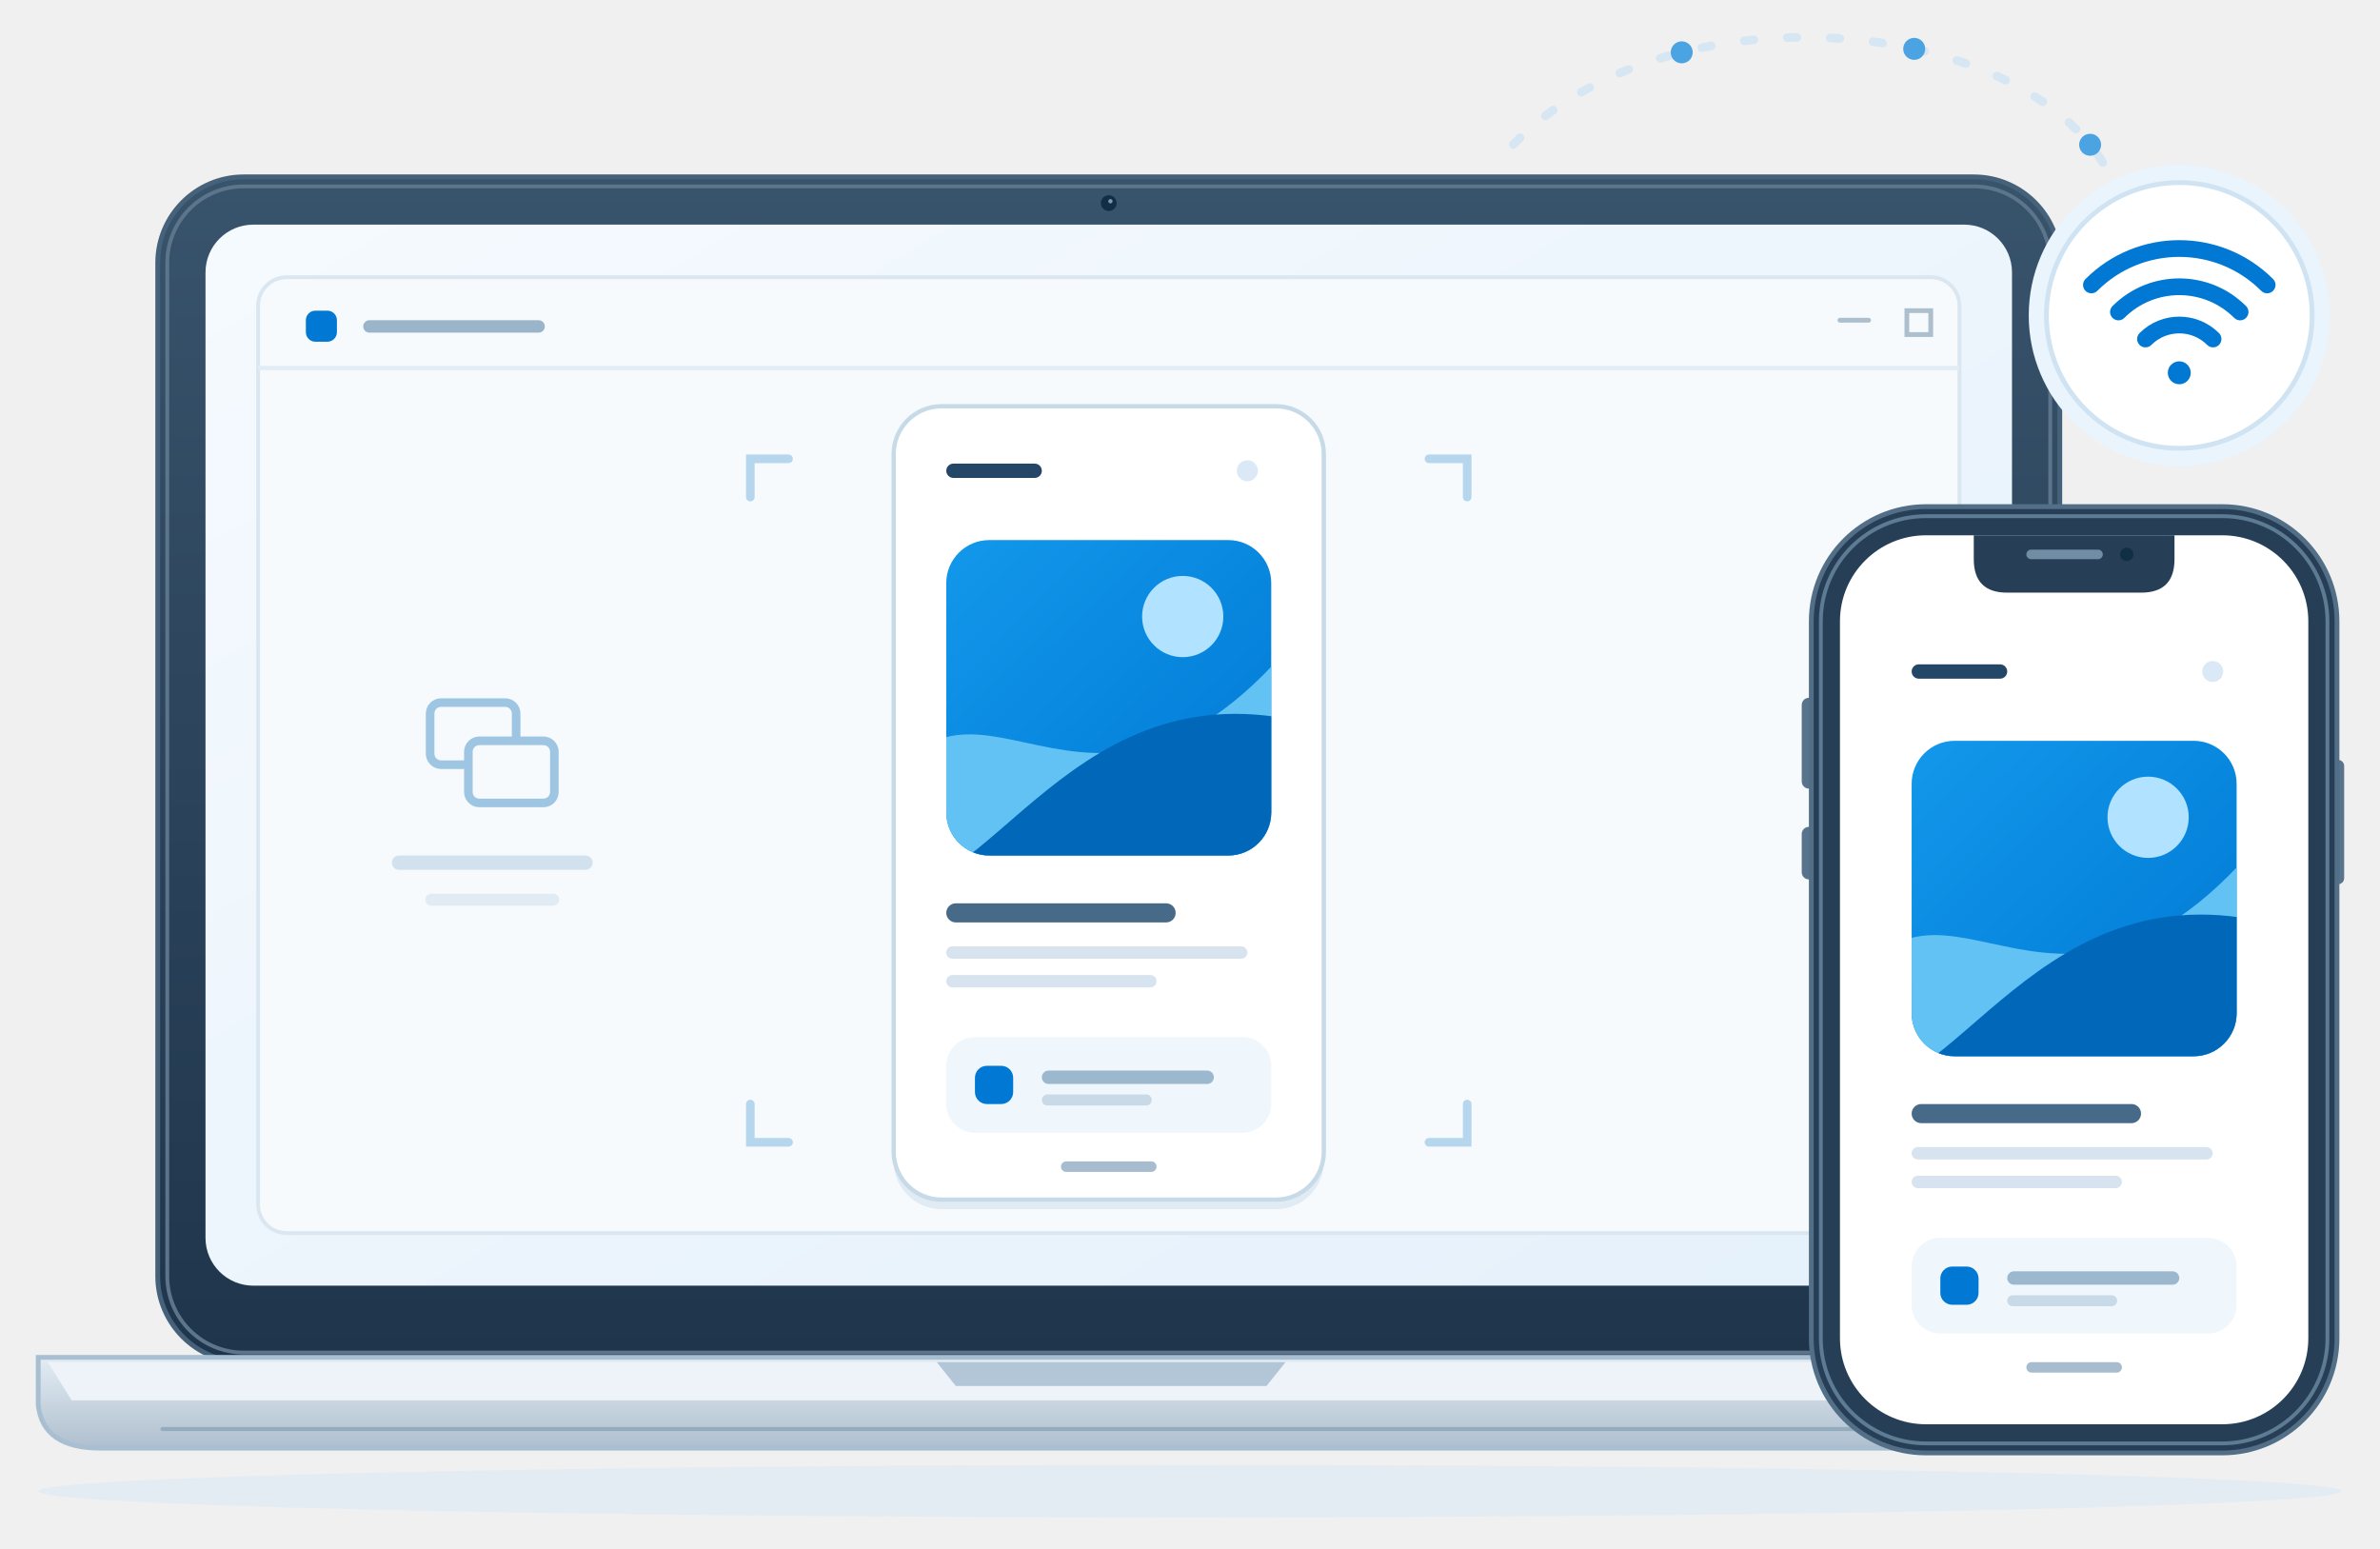
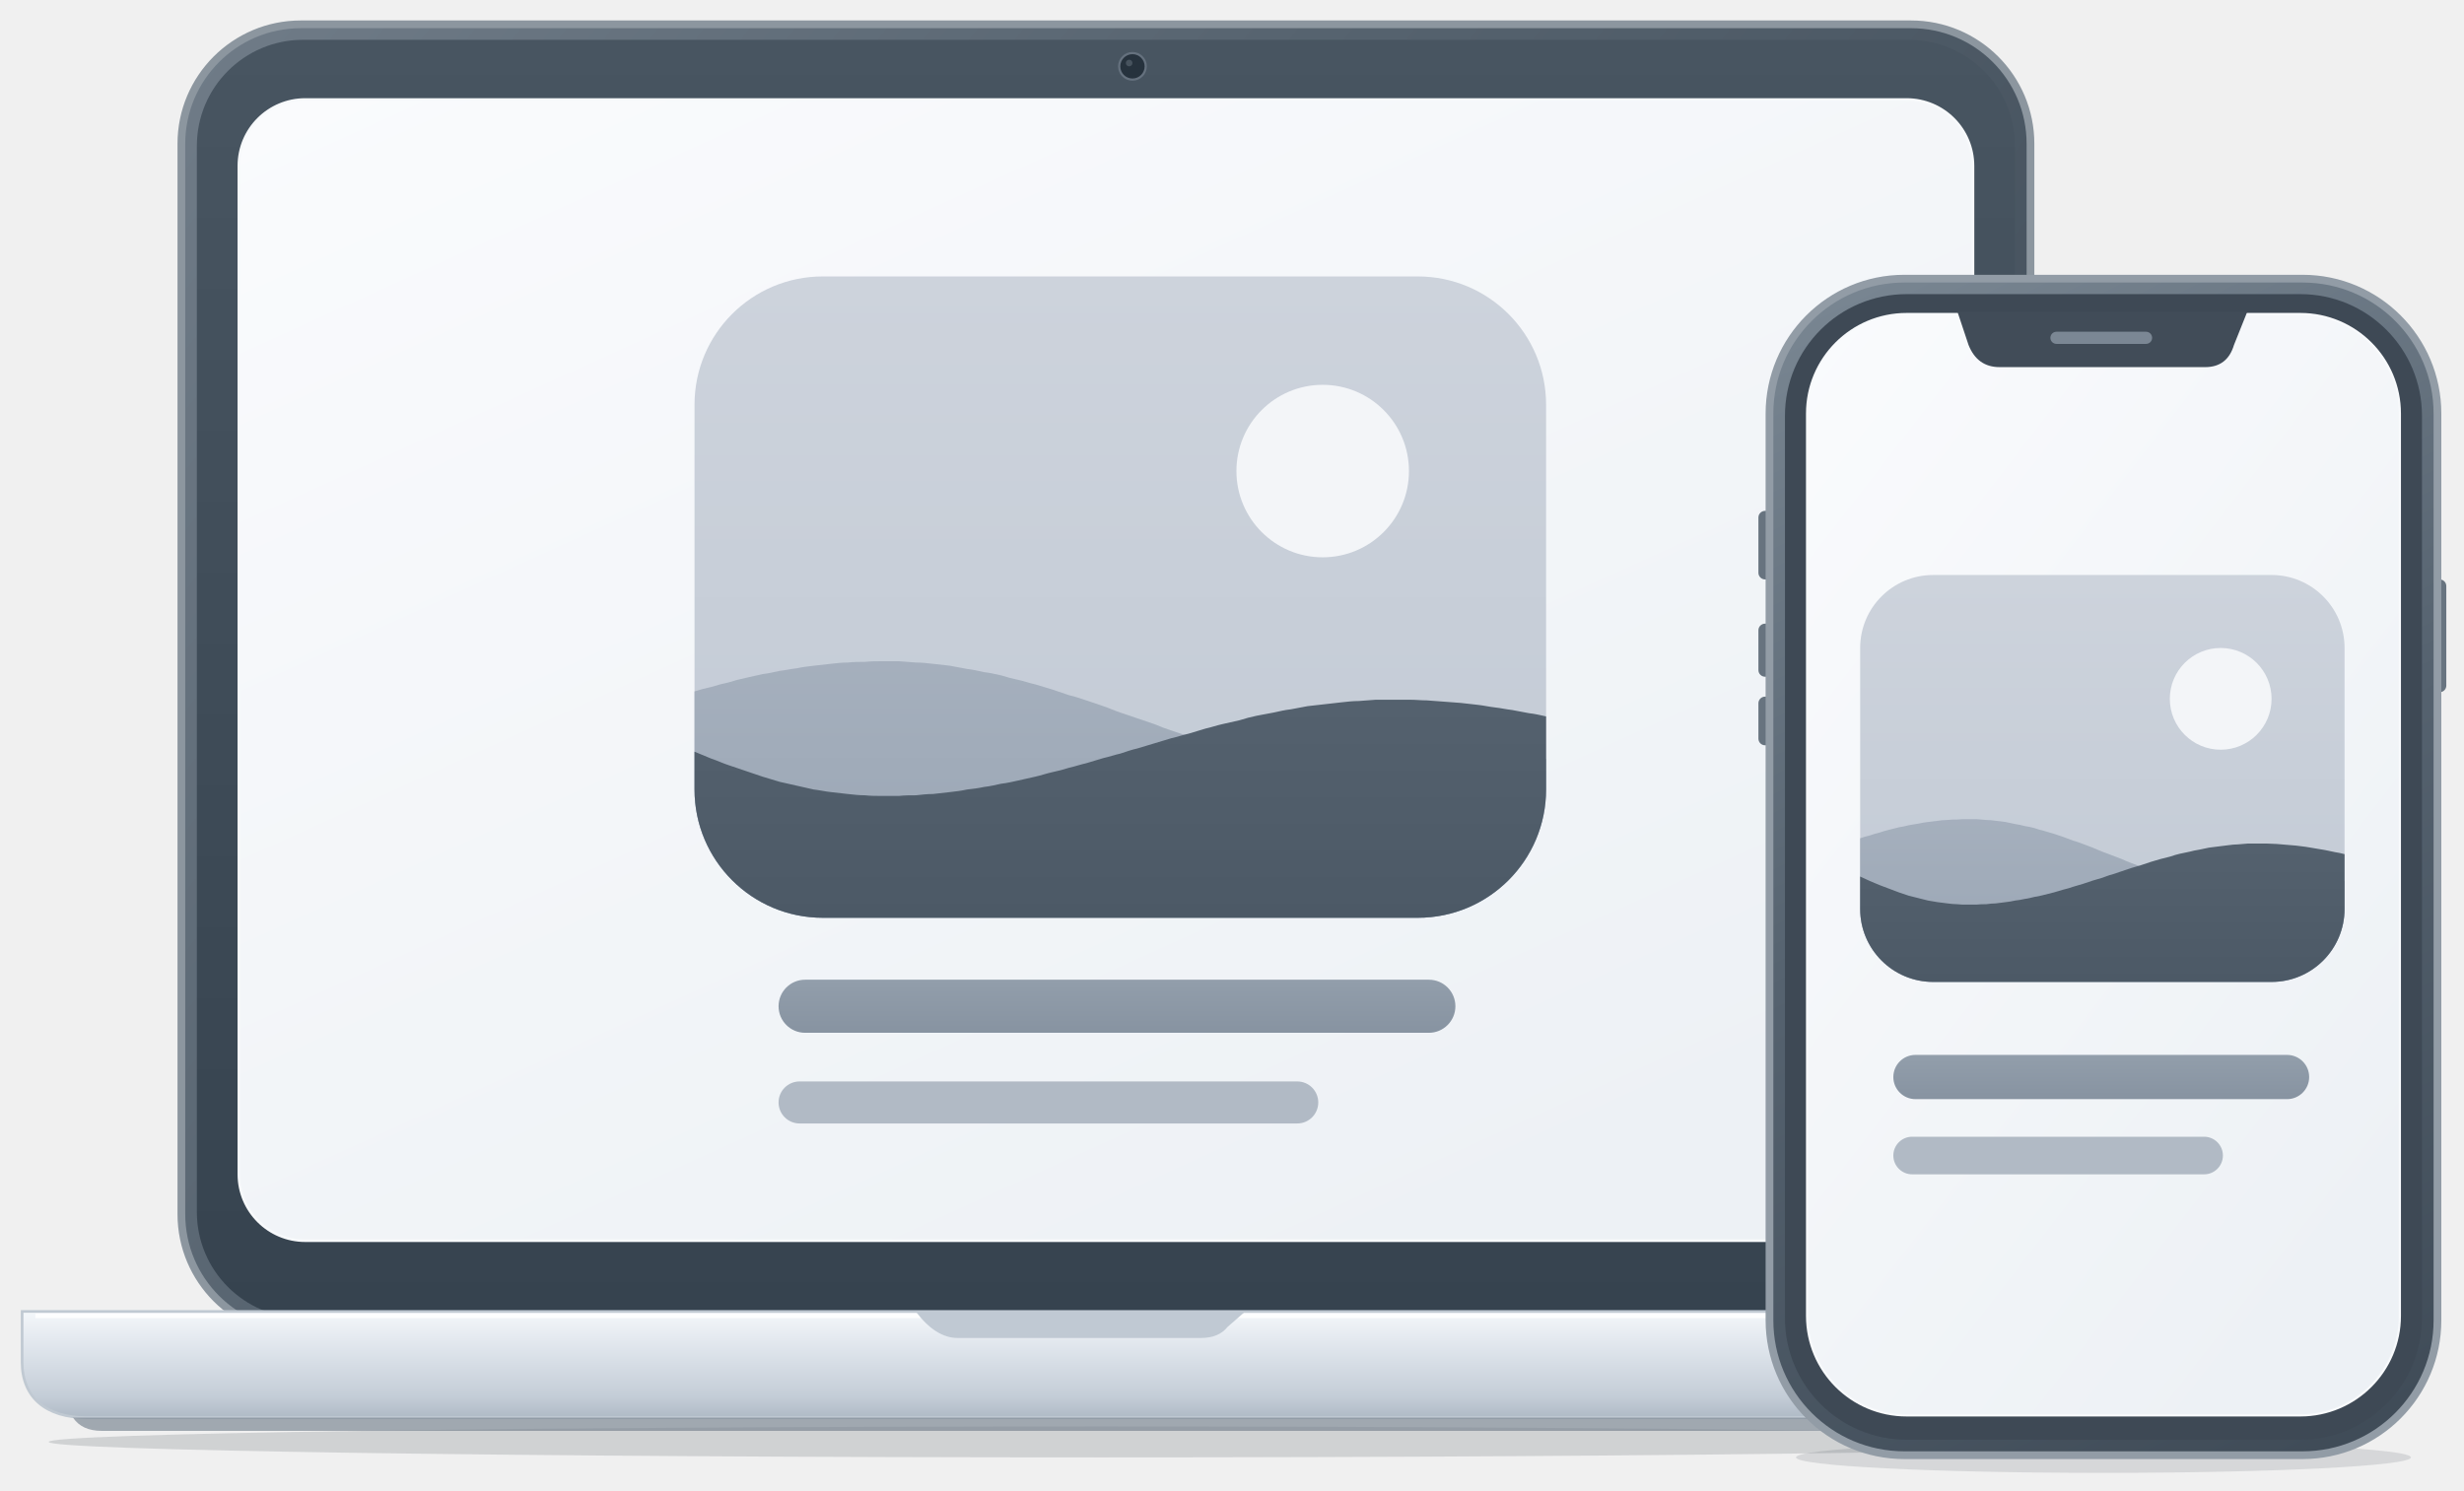
- <svg xmlns="http://www.w3.org/2000/svg" width="996" height="648" viewBox="72 30 498 324" fill="none" role="img" aria-labelledby="title desc">
+ <svg xmlns="http://www.w3.org/2000/svg" width="1114" height="674" viewBox="178 226 1114 674" fill="none" shape-rendering="geometricPrecision">
  <defs>
-     <linearGradient id="chassis" x1="0" y1="0" x2="0" y2="1">
-       <stop stop-color="#38536C" />
-       <stop offset="1" stop-color="#1F354B" />
+     <linearGradient id="laptop-case" x1="260" y1="237" x2="1040" y2="829" gradientUnits="userSpaceOnUse">
+       <stop stop-color="#707C88" />
+       <stop offset=".42" stop-color="#56636F" />
+       <stop offset="1" stop-color="#3E4A56" />
    </linearGradient>
-     <linearGradient id="silver" x1="0" y1="0" x2="0" y2="1">
-       <stop stop-color="#E3ECF4" />
-       <stop offset="1" stop-color="#AFBFCE" />
+     <linearGradient id="laptop-bezel" x1="600" y1="244" x2="600" y2="822" gradientUnits="userSpaceOnUse">
+       <stop stop-color="#485561" />
+       <stop offset="1" stop-color="#36434F" />
    </linearGradient>
-     <linearGradient id="blue" x1="0" y1="0" x2="1" y2="1">
-       <stop stop-color="#1298EB" />
-       <stop offset="1" stop-color="#0078D4" />
+     <linearGradient id="screen-face" x1="0" y1="0" x2=".7" y2="1">
+       <stop stop-color="#FAFBFD" />
+       <stop offset="1" stop-color="#EDF1F5" />
    </linearGradient>
-     <linearGradient id="canvas" x1="0" y1="0" x2="1" y2="1">
-       <stop stop-color="#F5FAFE" />
-       <stop offset="1" stop-color="#E4F0FB" />
+     <linearGradient id="laptop-base" x1="0" y1="0" x2="0" y2="1">
+       <stop stop-color="#F4F7FA" />
+       <stop offset=".34" stop-color="#DFE5EC" />
+       <stop offset=".8" stop-color="#C4CDD7" />
+       <stop offset="1" stop-color="#AFBAC6" />
    </linearGradient>
+     <linearGradient id="phone-case" x1="990" y1="354" x2="1250" y2="884" gradientUnits="userSpaceOnUse">
+       <stop stop-color="#7A8793" />
+       <stop offset=".48" stop-color="#55626F" />
+       <stop offset="1" stop-color="#3F4B57" />
+     </linearGradient>
+     <linearGradient id="photo-sky" x1="0" y1="0" x2="0" y2="1">
+       <stop stop-color="#CDD3DC" />
+       <stop offset="1" stop-color="#C2CAD5" />
+     </linearGradient>
+     <linearGradient id="rear-mountains" x1="0" y1=".5" x2="0" y2="1" gradientUnits="userSpaceOnUse">
+       <stop stop-color="#A8B2BF" />
+       <stop offset="1" stop-color="#99A5B4" />
+     </linearGradient>
+     <linearGradient id="front-mountains" x1="0" y1=".5" x2="0" y2="1" gradientUnits="userSpaceOnUse">
+       <stop stop-color="#586572" />
+       <stop offset="1" stop-color="#4C5966" />
+     </linearGradient>
+     <linearGradient id="primary-line" x1="0" y1="0" x2="0" y2="1">
+       <stop stop-color="#929EAB" />
+       <stop offset="1" stop-color="#8793A1" />
+     </linearGradient>
+     <clipPath id="computer-clip">
+       <rect x="492" y="351" width="385" height="290" rx="58" />
+     </clipPath>
+     <clipPath id="phone-clip">
+       <rect x="1019" y="486" width="219" height="184" rx="33" />
+     </clipPath>
  </defs>
-   <g id="illustration" transform="translate(39,-15)">
-     <ellipse cx="282" cy="357" rx="241" ry="5.5" fill="#E4ECF3" />
-     <g id="wireless-transfer">
-       <path d="M 473,79 C 453,47 379,42 348,77" stroke="#D6E6F3" stroke-width="1.8" stroke-dasharray="2 7" stroke-linecap="round" />
-       <circle cx="384.891" cy="55.949" r="2.3" fill="#4BA3E2" />
-       <circle cx="470.347" cy="75.290" r="2.3" fill="#4BA3E2" />
-       <circle cx="433.536" cy="55.227" r="2.3" fill="#4BA3E2" />
-     </g>
-     <g id="laptop">
-       <rect x="66" y="82" width="398" height="248" rx="18" fill="url(#chassis)" stroke="#46627B" stroke-width="1" />
-       <rect x="68" y="84" width="394" height="244" rx="16" stroke="#5C758B" stroke-width=".8" />
-       <rect x="76" y="92" width="378" height="222" rx="10" fill="url(#canvas)" />
-       <circle cx="265" cy="87.5" r="1.65" fill="#122D44" />
-       <circle cx="265.35" cy="87.1" r=".45" fill="#789AB6" />
-       <path d="M 41,329 H 489 L 509,339 Q 508,348 496,348 H 54 Q 42,348 41,339 Z" fill="url(#silver)" stroke="#A8BED1" stroke-width="1" />
-       <path d="M 43,330 H 487 L 502,338 H 48 Z" fill="#EDF3F8" />
-       <path d="M 229,330 H 302 L 298,335 H 233 Z" fill="#B3C6D8" />
-       <path d="M 67,344 H 477" stroke="#93ADBF" stroke-width=".85" stroke-linecap="round" />
-     </g>
-     <g id="desktop-interface">
-       <rect x="87" y="103" width="356" height="200" rx="6" fill="#F6FAFD" stroke="#DAE7F1" stroke-width=".8" />
-       <path d="M 87,122 H 443" stroke="#E2ECF4" stroke-width=".9" />
-       <rect x="97" y="110" width="6.5" height="6.5" rx="2" fill="#0078D4" />
-       <rect x="109" y="112" width="38" height="2.6" rx="1.3" fill="#9AB4C9" />
-       <path d="M 418,112 H 424 M 432,110 V 115 H 437 V 110 Z" stroke="#ADBFCD" stroke-width="1" stroke-linecap="round" />
-       <path d="M 198,141 H 190 V 149 M 332,141 H 340 V 149 M 198,284 H 190 V 276 M 332,284 H 340 V 276" stroke="#B6D6ED" stroke-width="1.8" stroke-linecap="round" />
-       <rect x="220" y="132" width="90" height="166" rx="10" fill="#E1EBF3" />
-       <rect x="220" y="130" width="90" height="166" rx="10" fill="#FFFFFF" stroke="#C7DAE8" stroke-width=".9" />
-       <g id="mirrored-content" transform="translate(223,132) scale(1)">
-         <clipPath id="mirrored-panel-clip">
-           <rect width="84" height="162" rx="9" />
-         </clipPath>
-         <g clip-path="url(#mirrored-panel-clip)">
-           <rect width="84" height="162" fill="#FFFFFF" />
-           <g id="mirrored-header">
-             <rect x="8" y="10" width="20" height="3" rx="1.5" fill="#244767" />
-             <circle cx="71" cy="11.5" r="2.2" fill="#DAE9F5" />
-           </g>
-           <clipPath id="mirrored-hero-clip">
-             <rect x="8" y="26" width="68" height="66" rx="9" />
-           </clipPath>
-           <g clip-path="url(#mirrored-hero-clip)">
-             <rect x="8" y="26" width="68" height="66" fill="url(#blue)" />
-             <circle cx="57.478" cy="42" r="8.5" fill="#B1E2FF" />
-             <g transform="translate(-2.853,0)">
-               <path d="M -4,82 C 17,40 42,105 90,39 V 105 H -4 Z" fill="#62C2F4" />
-               <path d="M -4,99 C 20,104 37,50 89,65 V 108 H -4 Z" fill="#0067B9" />
-             </g>
-           </g>
-           <rect x="8" y="102" width="48" height="4" rx="2" fill="#476A88" />
-           <rect x="8" y="111" width="63" height="2.6" rx="1.3" fill="#D7E4EF" />
-           <rect x="8" y="117" width="44" height="2.6" rx="1.3" fill="#D7E4EF" />
-           <rect x="8" y="130" width="68" height="20" rx="6" fill="#EFF6FC" />
-           <rect x="14" y="136" width="8" height="8" rx="2.5" fill="#0078D4" />
-           <rect x="28" y="137" width="36" height="2.8" rx="1.4" fill="#9BB8CE" />
-           <rect x="28" y="142" width="23" height="2.3" rx="1.15" fill="#C8DAE8" />
-           <rect x="32" y="156" width="20" height="2.2" rx="1.1" fill="#A7BDCF" />
-         </g>
-       </g>
-       <g id="mirror-symbol" stroke="#9EC6E3" stroke-width="1.8">
-         <rect x="123" y="192" width="18" height="13" rx="2.3" />
-         <rect x="131" y="200" width="18" height="13" rx="2.3" fill="#F6FAFD" />
-       </g>
-       <rect x="115" y="224" width="42" height="3" rx="1.5" fill="#D1E1EE" />
-       <rect x="122" y="232" width="28" height="2.5" rx="1.25" fill="#E0EBF4" />
-     </g>
-     <g id="wifi-badge">
-       <circle cx="489" cy="111" r="31.5" fill="#EAF4FC" />
-       <circle cx="489" cy="111" r="27.8" fill="#FFFFFF" stroke="#D0E3F2" stroke-width="1" />
-       <g id="wifi-icon" stroke="#0078D4" stroke-width="3.5" stroke-linecap="round" fill="none">
-         <path d="M 470.615,104.615 A 26,26 0 0 1 507.385,104.615" />
-         <path d="M 476.272,110.272 A 18,18 0 0 1 501.728,110.272" />
-         <path d="M 481.929,115.929 A 10,10 0 0 1 496.071,115.929" />
-         <circle cx="489" cy="123" r="2.4" stroke="none" fill="#0078D4" />
-       </g>
-     </g>
-     <g id="phone">
-       <rect x="410" y="191" width="3" height="19" rx="1.5" fill="#58748C" />
-       <rect x="410" y="218" width="3" height="11" rx="1.5" fill="#58748C" />
-       <rect x="521" y="204" width="2.5" height="26" rx="1.25" fill="#58748C" />
-       <rect x="412" y="151" width="110" height="198" rx="24" fill="#263F56" stroke="#526F87" stroke-width="1" />
-       <rect x="414" y="153" width="106" height="194" rx="22" stroke="#5D7B94" stroke-width=".8" />
-       <rect x="418" y="157" width="98" height="186" rx="18" fill="#FFFFFF" />
-       <path d="M 446,157 H 488 V 162 Q 488,169 481,169 H 453 Q 446,169 446,162 Z" fill="#263F56" />
-       <rect x="457" y="160" width="16" height="2" rx="1" fill="#718DA5" />
-       <circle cx="478" cy="161" r="1.4" fill="#102E45" />
-       <g id="phone-content" transform="translate(425,174) scale(1)">
-         <clipPath id="phone-panel-clip">
-           <rect width="84" height="162" rx="9" />
-         </clipPath>
-         <g clip-path="url(#phone-panel-clip)">
-           <rect width="84" height="162" fill="#FFFFFF" />
-           <g id="phone-header">
-             <rect x="8" y="10" width="20" height="3" rx="1.5" fill="#244767" />
-             <circle cx="71" cy="11.5" r="2.2" fill="#DAE9F5" />
-           </g>
-           <clipPath id="phone-hero-clip">
-             <rect x="8" y="26" width="68" height="66" rx="9" />
-           </clipPath>
-           <g clip-path="url(#phone-hero-clip)">
-             <rect x="8" y="26" width="68" height="66" fill="url(#blue)" />
-             <circle cx="57.478" cy="42" r="8.5" fill="#B1E2FF" />
-             <g transform="translate(-2.853,0)">
-               <path d="M -4,82 C 17,40 42,105 90,39 V 105 H -4 Z" fill="#62C2F4" />
-               <path d="M -4,99 C 20,104 37,50 89,65 V 108 H -4 Z" fill="#0067B9" />
-             </g>
-           </g>
-           <rect x="8" y="102" width="48" height="4" rx="2" fill="#476A88" />
-           <rect x="8" y="111" width="63" height="2.6" rx="1.3" fill="#D7E4EF" />
-           <rect x="8" y="117" width="44" height="2.6" rx="1.3" fill="#D7E4EF" />
-           <rect x="8" y="130" width="68" height="20" rx="6" fill="#EFF6FC" />
-           <rect x="14" y="136" width="8" height="8" rx="2.5" fill="#0078D4" />
-           <rect x="28" y="137" width="36" height="2.8" rx="1.4" fill="#9BB8CE" />
-           <rect x="28" y="142" width="23" height="2.3" rx="1.15" fill="#C8DAE8" />
-           <rect x="32" y="156" width="20" height="2.2" rx="1.1" fill="#A7BDCF" />
-         </g>
+   <ellipse cx="676" cy="878" rx="476" ry="7" fill="#27313C" opacity=".16" />
+   <ellipse cx="1129" cy="885" rx="139" ry="7" fill="#27313C" opacity=".13" />
+   <rect x="260" y="237" width="836" height="592" rx="54" fill="url(#laptop-case)" stroke="#8C969F" stroke-width="3.5" />
+   <rect x="267" y="244" width="822" height="578" rx="48" fill="url(#laptop-bezel)" />
+   <rect x="286" y="271" width="784" height="516" rx="30" fill="url(#screen-face)" stroke="#F7F9FB" stroke-width="1.2" />
+   <circle cx="690" cy="256" r="6" fill="#26323D" stroke="#65717E" stroke-width="1" />
+   <circle cx="688.5" cy="254.5" r="1.5" fill="#83909C" opacity=".35" />
+   <g clip-path="url(#computer-clip)">
+     <rect x="492" y="351" width="385" height="290" fill="url(#photo-sky)" />
+     <circle cx="776" cy="439" r="39" fill="#F3F5F8" />
+     <g transform="translate(492 351) scale(385 290)">
+       <g>
+         <path d="M0 1 L0 0.647 C0.007 0.644 0.013 0.642 0.02 0.64 C0.027 0.637 0.033 0.635 0.04 0.633 C0.047 0.63 0.053 0.628 0.06 0.626 C0.067 0.624 0.073 0.622 0.08 0.62 C0.087 0.619 0.093 0.617 0.1 0.615 C0.107 0.614 0.113 0.612 0.12 0.611 C0.127 0.609 0.133 0.608 0.14 0.607 C0.147 0.606 0.153 0.605 0.16 0.604 C0.167 0.603 0.173 0.602 0.18 0.602 C0.187 0.601 0.193 0.601 0.2 0.601 C0.207 0.6 0.213 0.6 0.22 0.6 C0.221 0.6 0.221 0.6 0.222 0.6 C0.228 0.6 0.234 0.6 0.24 0.6 C0.247 0.601 0.253 0.601 0.26 0.602 C0.267 0.602 0.273 0.603 0.28 0.604 C0.287 0.605 0.293 0.606 0.3 0.607 C0.307 0.609 0.313 0.61 0.32 0.612 C0.327 0.613 0.333 0.615 0.34 0.617 C0.347 0.618 0.353 0.62 0.36 0.622 C0.367 0.625 0.373 0.627 0.38 0.629 C0.387 0.631 0.393 0.634 0.4 0.636 C0.407 0.639 0.413 0.641 0.42 0.644 C0.427 0.647 0.433 0.65 0.44 0.653 C0.447 0.655 0.453 0.658 0.46 0.661 C0.467 0.664 0.473 0.667 0.48 0.67 C0.487 0.673 0.493 0.677 0.5 0.68 C0.507 0.683 0.513 0.686 0.52 0.689 C0.527 0.692 0.533 0.695 0.54 0.698 C0.547 0.702 0.553 0.705 0.56 0.708 C0.567 0.711 0.573 0.714 0.58 0.717 C0.587 0.72 0.593 0.723 0.6 0.726 C0.607 0.729 0.613 0.731 0.62 0.734 C0.627 0.737 0.633 0.74 0.64 0.742 C0.647 0.745 0.653 0.747 0.66 0.75 C0.667 0.752 0.673 0.754 0.68 0.756 C0.687 0.758 0.693 0.76 0.7 0.762 C0.707 0.764 0.713 0.766 0.72 0.767 C0.727 0.769 0.733 0.771 0.74 0.772 C0.747 0.773 0.753 0.774 0.76 0.775 C0.767 0.776 0.773 0.777 0.78 0.778 C0.787 0.779 0.793 0.779 0.8 0.779 C0.807 0.78 0.813 0.78 0.82 0.78 C0.821 0.78 0.821 0.78 0.822 0.78 C0.828 0.78 0.834 0.78 0.84 0.78 C0.847 0.779 0.853 0.779 0.86 0.779 C0.867 0.778 0.873 0.778 0.88 0.777 C0.887 0.776 0.893 0.775 0.9 0.774 C0.907 0.773 0.913 0.772 0.92 0.771 C0.927 0.77 0.933 0.769 0.94 0.767 C0.947 0.766 0.953 0.764 0.96 0.763 C0.967 0.761 0.973 0.76 0.98 0.758 C0.987 0.756 0.993 0.754 1 0.752 L1 1 Z" fill="url(#rear-mountains)" />
+         <path d="M0 1 L0 0.741 C0.007 0.745 0.013 0.748 0.02 0.752 C0.027 0.755 0.033 0.759 0.04 0.762 C0.047 0.765 0.053 0.768 0.06 0.771 C0.067 0.774 0.073 0.777 0.08 0.78 C0.087 0.783 0.093 0.785 0.1 0.788 C0.107 0.79 0.113 0.792 0.12 0.794 C0.127 0.796 0.133 0.798 0.14 0.8 C0.147 0.801 0.153 0.803 0.16 0.804 C0.167 0.805 0.173 0.806 0.18 0.807 C0.187 0.808 0.193 0.809 0.2 0.809 C0.207 0.81 0.213 0.81 0.22 0.81 C0.221 0.81 0.221 0.81 0.222 0.81 C0.228 0.81 0.234 0.81 0.24 0.81 C0.247 0.809 0.253 0.809 0.26 0.809 C0.267 0.808 0.273 0.807 0.28 0.807 C0.287 0.806 0.293 0.805 0.3 0.804 C0.307 0.803 0.313 0.802 0.32 0.8 C0.327 0.799 0.333 0.798 0.34 0.796 C0.347 0.795 0.353 0.793 0.36 0.791 C0.367 0.79 0.373 0.788 0.38 0.786 C0.387 0.784 0.393 0.782 0.4 0.78 C0.407 0.778 0.413 0.775 0.42 0.773 C0.427 0.771 0.433 0.769 0.44 0.766 C0.447 0.764 0.453 0.761 0.46 0.759 C0.467 0.756 0.473 0.754 0.48 0.751 C0.487 0.749 0.493 0.746 0.5 0.744 C0.507 0.741 0.513 0.738 0.52 0.736 C0.527 0.733 0.533 0.731 0.54 0.728 C0.547 0.725 0.553 0.723 0.56 0.72 C0.567 0.718 0.573 0.715 0.58 0.713 C0.587 0.71 0.593 0.708 0.6 0.705 C0.607 0.703 0.613 0.7 0.62 0.698 C0.627 0.696 0.633 0.694 0.64 0.692 C0.647 0.689 0.653 0.687 0.66 0.685 C0.667 0.683 0.673 0.682 0.68 0.68 C0.687 0.678 0.693 0.676 0.7 0.675 C0.707 0.673 0.713 0.672 0.72 0.67 C0.727 0.669 0.733 0.668 0.74 0.667 C0.747 0.666 0.753 0.665 0.76 0.664 C0.767 0.663 0.773 0.662 0.78 0.662 C0.787 0.661 0.793 0.661 0.8 0.66 C0.807 0.66 0.813 0.66 0.82 0.66 C0.821 0.66 0.821 0.66 0.822 0.66 C0.828 0.66 0.834 0.66 0.84 0.66 C0.847 0.66 0.853 0.661 0.86 0.661 C0.867 0.662 0.873 0.662 0.88 0.663 C0.887 0.664 0.893 0.664 0.9 0.665 C0.907 0.666 0.913 0.667 0.92 0.668 C0.927 0.669 0.933 0.671 0.94 0.672 C0.947 0.673 0.953 0.675 0.96 0.676 C0.967 0.678 0.973 0.679 0.98 0.681 C0.987 0.682 0.993 0.684 1 0.686 L1 1 Z" fill="url(#front-mountains)" />
      </g>
    </g>
  </g>
+   <rect x="530" y="669" width="306" height="24" rx="12" fill="url(#primary-line)" />
+   <rect x="530" y="715" width="244" height="19" rx="9.5" fill="#B1BAC5" />
+   <path d="M188 819 H1155 V838 C1155 855 1144 866 1127 867 H217 C199 867 188 858 188 842 Z" fill="url(#laptop-base)" stroke="#C0C9D2" stroke-width="1.2" />
+   <path d="M194 821 H1150" stroke="#FFFFFF" stroke-width="2" opacity=".85" />
+   <path d="M592 819 H741 L733 826 Q729 831 721 831 H611 Q601 831 592 819 Z" fill="#C0C9D3" />
+   <path d="M211 867 H1136 L1126 873 H224 Q215 873 211 867 Z" fill="#75818D" opacity=".65" />
+   <rect x="973" y="457" width="7" height="31" rx="3" fill="#67737F" />
+   <rect x="973" y="508" width="7" height="24" rx="3" fill="#67737F" />
+   <rect x="973" y="541" width="7" height="22" rx="3" fill="#67737F" />
+   <rect x="1277" y="488" width="7" height="51" rx="3" fill="#687480" />
+   <rect x="978" y="352" width="302" height="532" rx="61" fill="url(#phone-case)" stroke="#929CA6" stroke-width="3.5" />
+   <rect x="985" y="359" width="288" height="518" rx="55" fill="#3E4955" />
+   <rect x="995" y="368" width="268" height="498" rx="45" fill="url(#screen-face)" stroke="#F8FAFC" stroke-width="1" />
+   <path d="M1063 367 H1194 L1188 382 Q1185 392 1175 392 H1082 Q1072 392 1068 382 Z" fill="#414C58" />
+   <rect x="1105" y="376" width="46" height="5.5" rx="2.75" fill="#7B8794" />
+   <g clip-path="url(#phone-clip)">
+     <rect x="1019" y="486" width="219" height="184" fill="url(#photo-sky)" />
+     <circle cx="1182" cy="542" r="23" fill="#F3F5F8" />
+     <g transform="translate(1019 486) scale(219 184)">
+       <g>
+         <path d="M0 1 L0 0.647 C0.007 0.644 0.013 0.642 0.02 0.64 C0.027 0.637 0.033 0.635 0.04 0.633 C0.047 0.63 0.053 0.628 0.06 0.626 C0.067 0.624 0.073 0.622 0.08 0.62 C0.087 0.619 0.093 0.617 0.1 0.615 C0.107 0.614 0.113 0.612 0.12 0.611 C0.127 0.609 0.133 0.608 0.14 0.607 C0.147 0.606 0.153 0.605 0.16 0.604 C0.167 0.603 0.173 0.602 0.18 0.602 C0.187 0.601 0.193 0.601 0.2 0.601 C0.207 0.6 0.213 0.6 0.22 0.6 C0.221 0.6 0.221 0.6 0.222 0.6 C0.228 0.6 0.234 0.6 0.24 0.6 C0.247 0.601 0.253 0.601 0.26 0.602 C0.267 0.602 0.273 0.603 0.28 0.604 C0.287 0.605 0.293 0.606 0.3 0.607 C0.307 0.609 0.313 0.61 0.32 0.612 C0.327 0.613 0.333 0.615 0.34 0.617 C0.347 0.618 0.353 0.62 0.36 0.622 C0.367 0.625 0.373 0.627 0.38 0.629 C0.387 0.631 0.393 0.634 0.4 0.636 C0.407 0.639 0.413 0.641 0.42 0.644 C0.427 0.647 0.433 0.65 0.44 0.653 C0.447 0.655 0.453 0.658 0.46 0.661 C0.467 0.664 0.473 0.667 0.48 0.67 C0.487 0.673 0.493 0.677 0.5 0.68 C0.507 0.683 0.513 0.686 0.52 0.689 C0.527 0.692 0.533 0.695 0.54 0.698 C0.547 0.702 0.553 0.705 0.56 0.708 C0.567 0.711 0.573 0.714 0.58 0.717 C0.587 0.72 0.593 0.723 0.6 0.726 C0.607 0.729 0.613 0.731 0.62 0.734 C0.627 0.737 0.633 0.74 0.64 0.742 C0.647 0.745 0.653 0.747 0.66 0.75 C0.667 0.752 0.673 0.754 0.68 0.756 C0.687 0.758 0.693 0.76 0.7 0.762 C0.707 0.764 0.713 0.766 0.72 0.767 C0.727 0.769 0.733 0.771 0.74 0.772 C0.747 0.773 0.753 0.774 0.76 0.775 C0.767 0.776 0.773 0.777 0.78 0.778 C0.787 0.779 0.793 0.779 0.8 0.779 C0.807 0.78 0.813 0.78 0.82 0.78 C0.821 0.78 0.821 0.78 0.822 0.78 C0.828 0.78 0.834 0.78 0.84 0.78 C0.847 0.779 0.853 0.779 0.86 0.779 C0.867 0.778 0.873 0.778 0.88 0.777 C0.887 0.776 0.893 0.775 0.9 0.774 C0.907 0.773 0.913 0.772 0.92 0.771 C0.927 0.77 0.933 0.769 0.94 0.767 C0.947 0.766 0.953 0.764 0.96 0.763 C0.967 0.761 0.973 0.76 0.98 0.758 C0.987 0.756 0.993 0.754 1 0.752 L1 1 Z" fill="url(#rear-mountains)" />
+         <path d="M0 1 L0 0.741 C0.007 0.745 0.013 0.748 0.02 0.752 C0.027 0.755 0.033 0.759 0.04 0.762 C0.047 0.765 0.053 0.768 0.06 0.771 C0.067 0.774 0.073 0.777 0.08 0.78 C0.087 0.783 0.093 0.785 0.1 0.788 C0.107 0.79 0.113 0.792 0.12 0.794 C0.127 0.796 0.133 0.798 0.14 0.8 C0.147 0.801 0.153 0.803 0.16 0.804 C0.167 0.805 0.173 0.806 0.18 0.807 C0.187 0.808 0.193 0.809 0.2 0.809 C0.207 0.81 0.213 0.81 0.22 0.81 C0.221 0.81 0.221 0.81 0.222 0.81 C0.228 0.81 0.234 0.81 0.24 0.81 C0.247 0.809 0.253 0.809 0.26 0.809 C0.267 0.808 0.273 0.807 0.28 0.807 C0.287 0.806 0.293 0.805 0.3 0.804 C0.307 0.803 0.313 0.802 0.32 0.8 C0.327 0.799 0.333 0.798 0.34 0.796 C0.347 0.795 0.353 0.793 0.36 0.791 C0.367 0.79 0.373 0.788 0.38 0.786 C0.387 0.784 0.393 0.782 0.4 0.78 C0.407 0.778 0.413 0.775 0.42 0.773 C0.427 0.771 0.433 0.769 0.44 0.766 C0.447 0.764 0.453 0.761 0.46 0.759 C0.467 0.756 0.473 0.754 0.48 0.751 C0.487 0.749 0.493 0.746 0.5 0.744 C0.507 0.741 0.513 0.738 0.52 0.736 C0.527 0.733 0.533 0.731 0.54 0.728 C0.547 0.725 0.553 0.723 0.56 0.72 C0.567 0.718 0.573 0.715 0.58 0.713 C0.587 0.71 0.593 0.708 0.6 0.705 C0.607 0.703 0.613 0.7 0.62 0.698 C0.627 0.696 0.633 0.694 0.64 0.692 C0.647 0.689 0.653 0.687 0.66 0.685 C0.667 0.683 0.673 0.682 0.68 0.68 C0.687 0.678 0.693 0.676 0.7 0.675 C0.707 0.673 0.713 0.672 0.72 0.67 C0.727 0.669 0.733 0.668 0.74 0.667 C0.747 0.666 0.753 0.665 0.76 0.664 C0.767 0.663 0.773 0.662 0.78 0.662 C0.787 0.661 0.793 0.661 0.8 0.66 C0.807 0.66 0.813 0.66 0.82 0.66 C0.821 0.66 0.821 0.66 0.822 0.66 C0.828 0.66 0.834 0.66 0.84 0.66 C0.847 0.66 0.853 0.661 0.86 0.661 C0.867 0.662 0.873 0.662 0.88 0.663 C0.887 0.664 0.893 0.664 0.9 0.665 C0.907 0.666 0.913 0.667 0.92 0.668 C0.927 0.669 0.933 0.671 0.94 0.672 C0.947 0.673 0.953 0.675 0.96 0.676 C0.967 0.678 0.973 0.679 0.98 0.681 C0.987 0.682 0.993 0.684 1 0.686 L1 1 Z" fill="url(#front-mountains)" />
+       </g>
+     </g>
+   </g>
+   <rect x="1034" y="703" width="188" height="20" rx="10" fill="url(#primary-line)" />
+   <rect x="1034" y="740" width="149" height="17" rx="8.5" fill="#B1BAC5" />
</svg>
